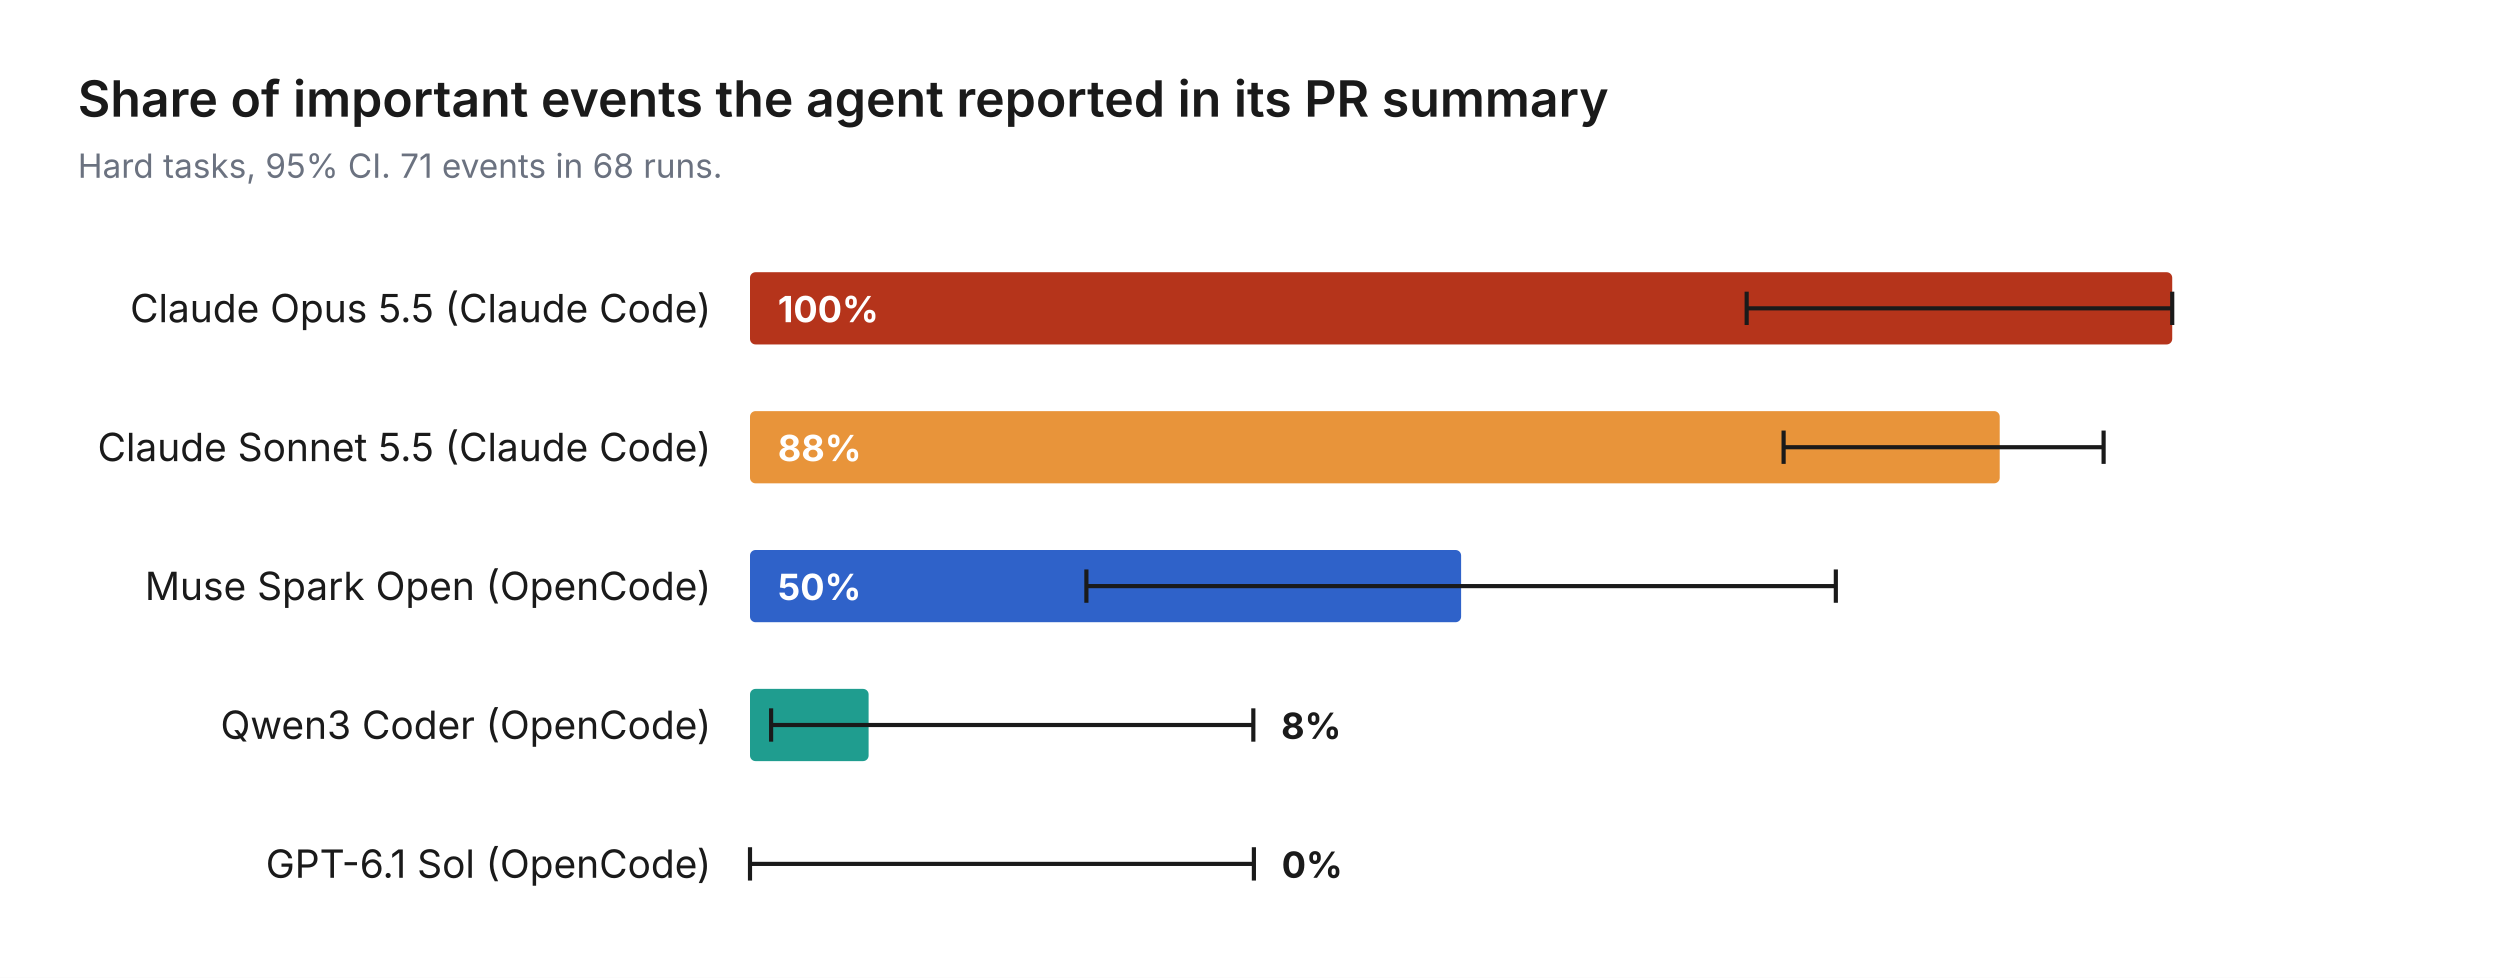
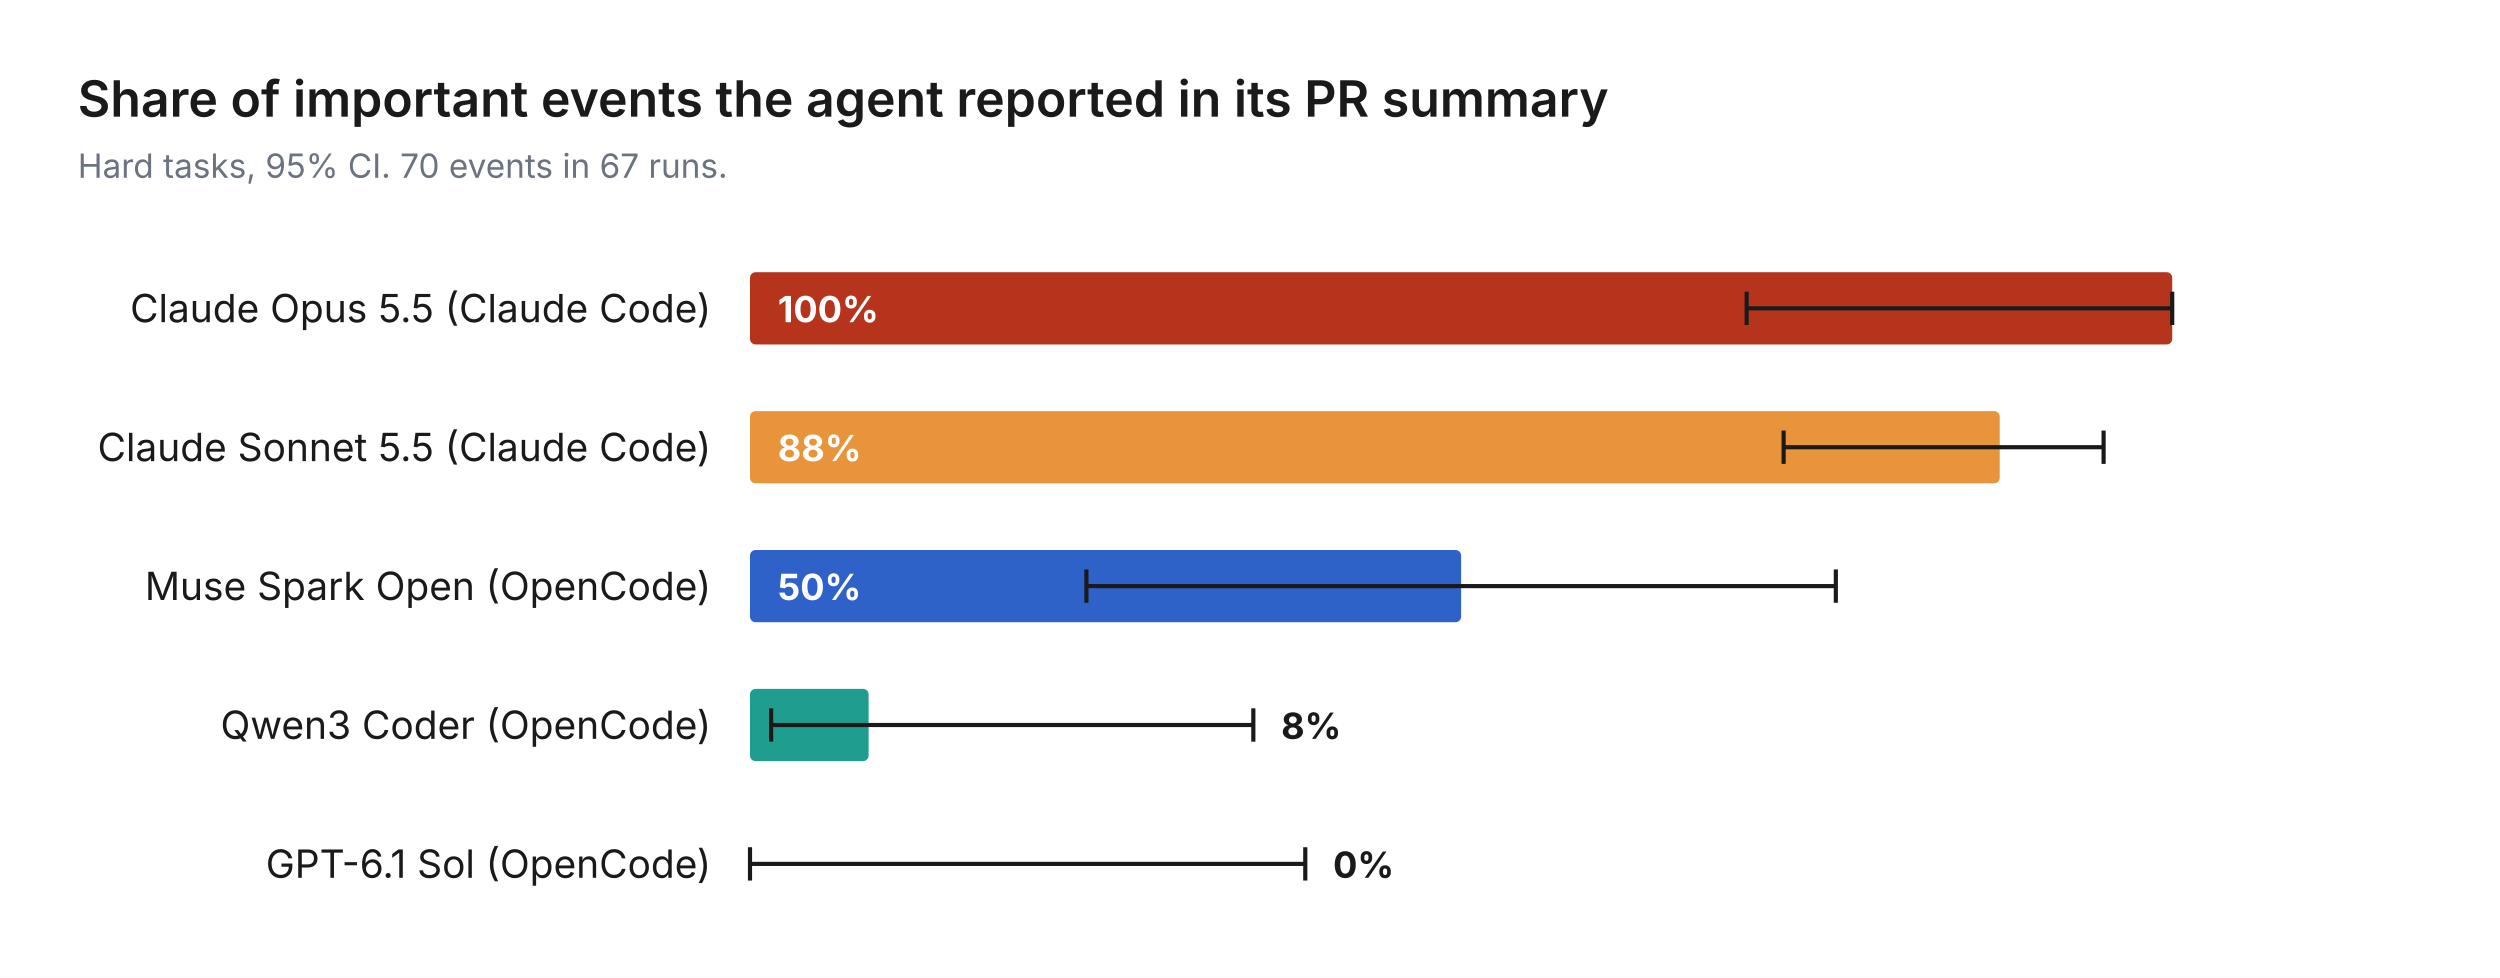
<svg xmlns="http://www.w3.org/2000/svg" viewBox="0 0 900 352" width="900" height="352" role="img" aria-label="Share of important events reported per model, with 95% intervals" font-family="Inter,'Helvetica Neue',Helvetica,Arial,sans-serif">
  <rect width="900" height="352" fill="#ffffff" />
  <text x="28.0" y="42.0" font-size="18" text-anchor="start" fill="#1a1a1a" font-weight="600">Share of important events the agent reported in its PR summary</text>
-   <text x="28.0" y="64.0" font-size="12" text-anchor="start" fill="#6b7280" font-weight="normal">Hard tasks, 95% CI. 71 events in 68 runs.</text>
+   <text x="28.0" y="64.0" font-size="12" text-anchor="start" fill="#6b7280" font-weight="normal">Hard tasks, 95% CI. 70 events in 67 runs.</text>
  <text x="256.0" y="116.0" font-size="14" text-anchor="end" fill="#1a1a1a" font-weight="normal">Claude Opus 5.5 (Claude Code)</text>
  <rect x="270" y="98.0" width="512.0" height="26" rx="2" fill="#b5341b" />
  <g stroke="#1a1a1a" stroke-width="1.5">
    <line x1="628.8" y1="111.0" x2="782.0" y2="111.0" />
    <line x1="628.8" y1="105.0" x2="628.8" y2="117.0" />
    <line x1="782.0" y1="105.0" x2="782.0" y2="117.0" />
  </g>
  <text x="280.0" y="116.0" font-size="13" text-anchor="start" fill="#fff" font-weight="700">100%</text>
  <text x="256.0" y="166.0" font-size="14" text-anchor="end" fill="#1a1a1a" font-weight="normal">Claude Sonnet 5.5 (Claude Code)</text>
  <rect x="270" y="148.0" width="449.9" height="26" rx="2" fill="#e8943a" />
  <g stroke="#1a1a1a" stroke-width="1.5">
    <line x1="642.1" y1="161.0" x2="757.3" y2="161.0" />
    <line x1="642.1" y1="155.0" x2="642.1" y2="167.0" />
    <line x1="757.3" y1="155.0" x2="757.3" y2="167.0" />
  </g>
  <text x="280.0" y="166.0" font-size="13" text-anchor="start" fill="#fff" font-weight="700">88%</text>
  <text x="256.0" y="216.0" font-size="14" text-anchor="end" fill="#1a1a1a" font-weight="normal">Muse Spark Open (OpenCode)</text>
  <rect x="270" y="198.0" width="256.0" height="26" rx="2" fill="#2f62c9" />
  <g stroke="#1a1a1a" stroke-width="1.5">
    <line x1="391.1" y1="211.0" x2="660.9" y2="211.0" />
    <line x1="391.1" y1="205.0" x2="391.1" y2="217.0" />
    <line x1="660.9" y1="205.0" x2="660.9" y2="217.0" />
  </g>
  <text x="280.0" y="216.0" font-size="13" text-anchor="start" fill="#fff" font-weight="700">50%</text>
  <text x="256.0" y="266.0" font-size="14" text-anchor="end" fill="#1a1a1a" font-weight="normal">Qwen3 Coder (OpenCode)</text>
  <rect x="270" y="248.0" width="42.7" height="26" rx="2" fill="#1f9d8f" />
  <g stroke="#1a1a1a" stroke-width="1.5">
    <line x1="277.6" y1="261.0" x2="451.2" y2="261.0" />
    <line x1="277.6" y1="255.0" x2="277.6" y2="267.0" />
    <line x1="451.2" y1="255.0" x2="451.2" y2="267.0" />
  </g>
  <text x="461.2" y="266.0" font-size="13" text-anchor="start" fill="#1a1a1a" font-weight="700">8%</text>
  <text x="256.0" y="316.0" font-size="14" text-anchor="end" fill="#1a1a1a" font-weight="normal">GPT-6.1 Sol (OpenCode)</text>
  <rect x="270" y="298.0" width="0.0" height="26" rx="2" fill="#8453c4" />
  <g stroke="#1a1a1a" stroke-width="1.5">
-     <line x1="270.0" y1="311.0" x2="451.4" y2="311.0" />
+     <line x1="270.0" y1="311.0" x2="469.9" y2="311.0" />
    <line x1="270.0" y1="305.0" x2="270.0" y2="317.0" />
-     <line x1="451.4" y1="305.0" x2="451.4" y2="317.0" />
+     <line x1="469.9" y1="305.0" x2="469.9" y2="317.0" />
  </g>
-   <text x="461.4" y="316.0" font-size="13" text-anchor="start" fill="#1a1a1a" font-weight="700">0%</text>
+   <text x="479.9" y="316.0" font-size="13" text-anchor="start" fill="#1a1a1a" font-weight="700">0%</text>
</svg>
